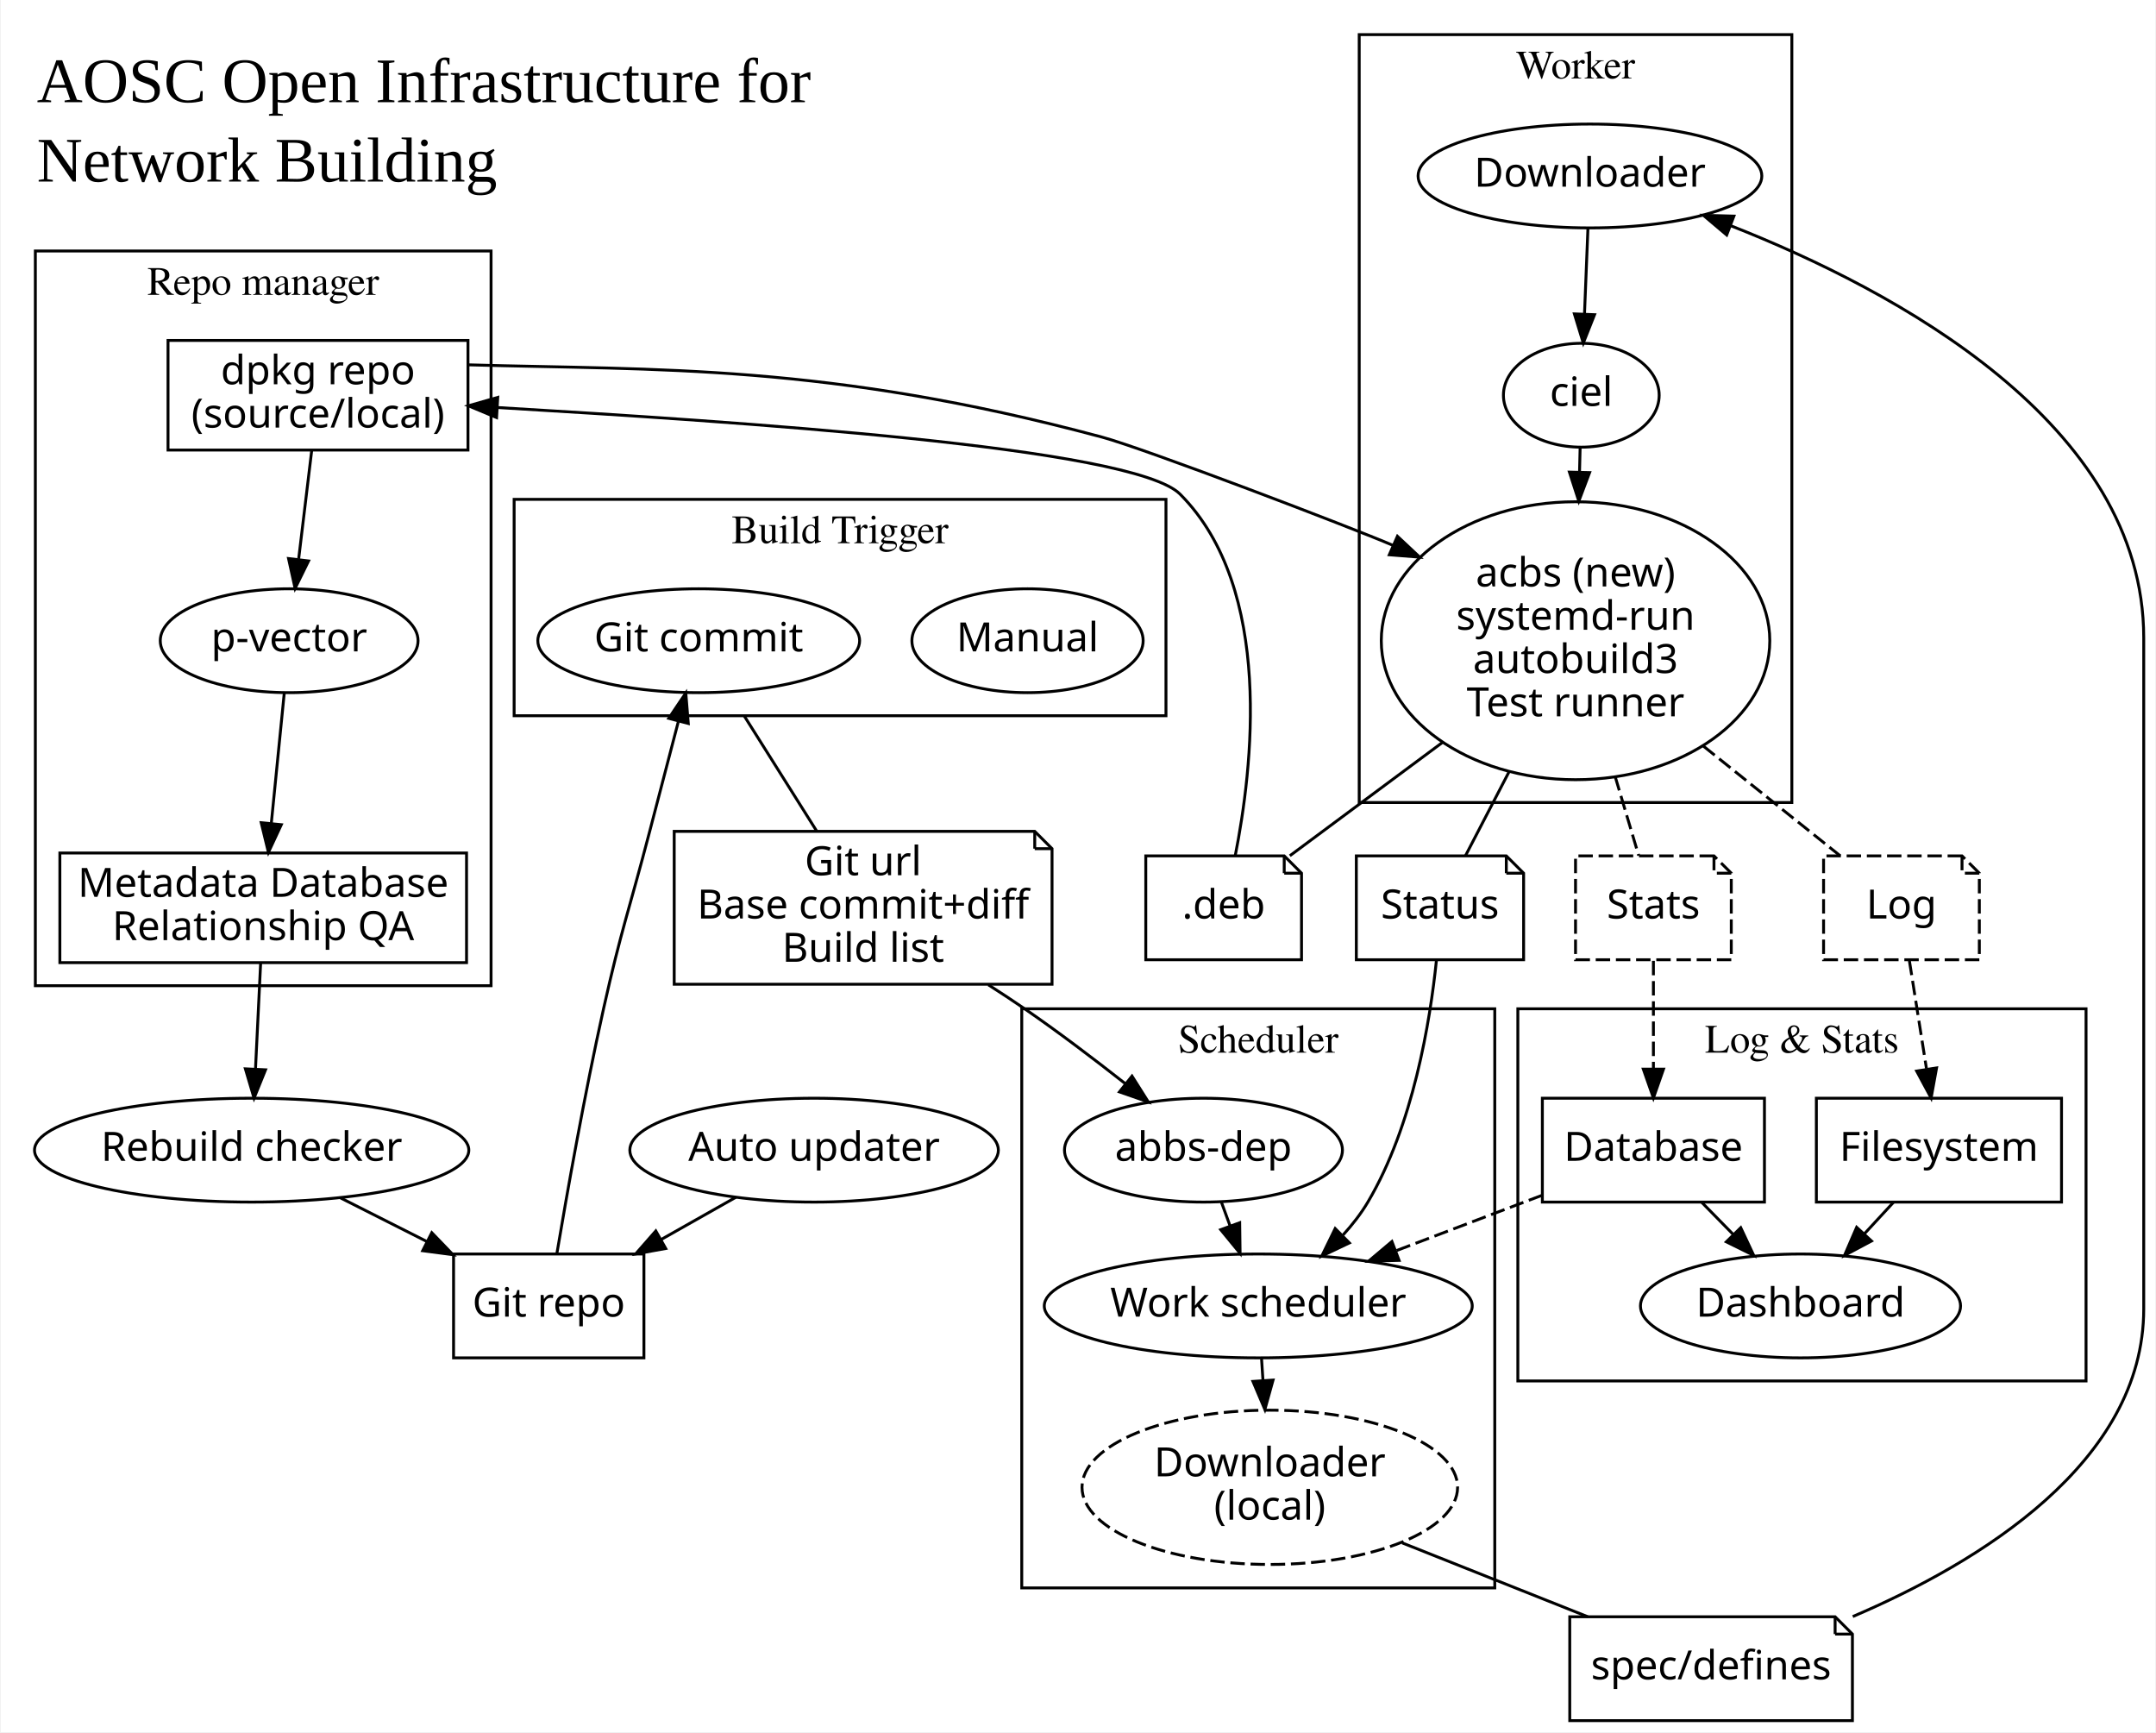
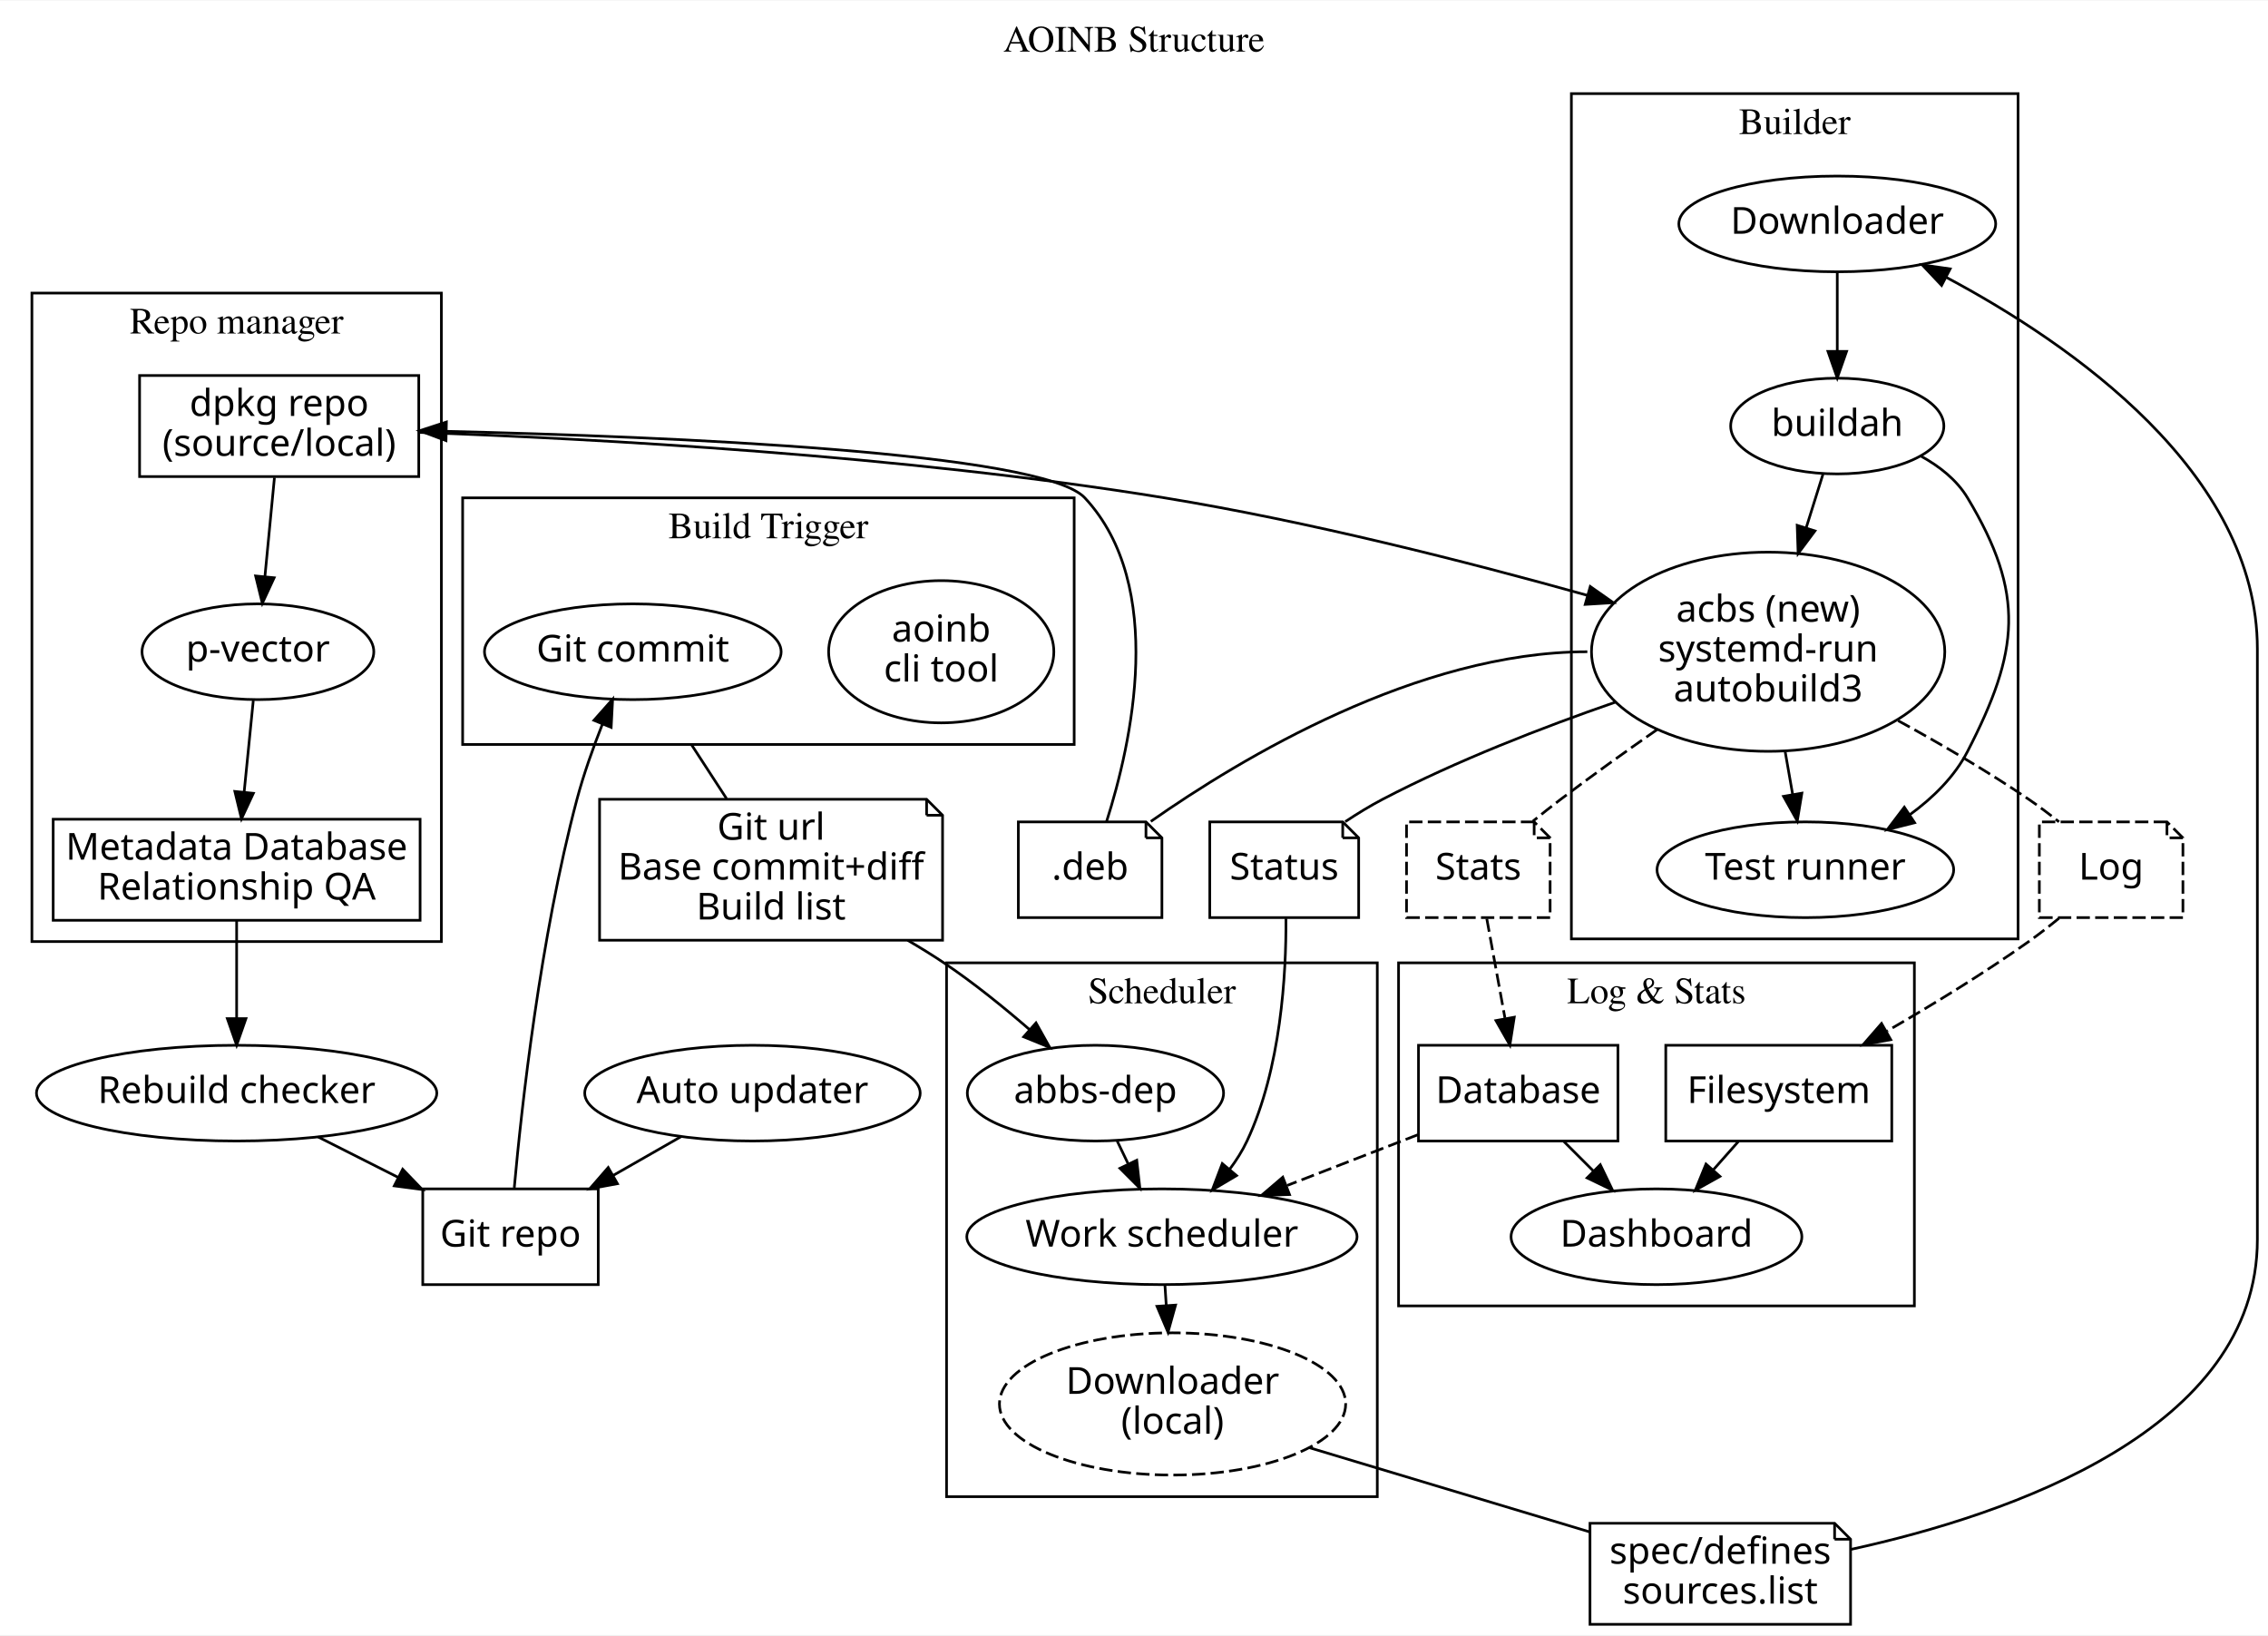
- <svg xmlns="http://www.w3.org/2000/svg" width="747pt" height="600pt" viewBox="0.00 0.00 747.00 600.41" version="1.1" id="svg413">
-   <defs id="defs417" />
-   <g id="graph0" class="graph" transform="scale(1 1) rotate(0) translate(4 596.41)">
-     <polygon fill="white" stroke="transparent" points="-4,4 -4,-596.41 743,-596.41 743,4 -4,4" id="polygon4" />
+ <svg xmlns="http://www.w3.org/2000/svg" width="853pt" height="615pt" viewBox="0.00 0.00 853.00 614.59">
+   <g id="graph0" class="graph" transform="scale(1 1) rotate(0) translate(4 610.59)">
+     <polygon fill="white" stroke="transparent" points="-4,4 -4,-610.59 849,-610.59 849,4 -4,4" />
+     <text text-anchor="middle" x="422.5" y="-591.39" font-family="Times,serif" font-size="14.00">AOINB Structure</text>
    <g id="clust1" class="cluster">
-       <polygon fill="none" stroke="black" points="174,-348.32 174,-423.32 400,-423.32 400,-348.32 174,-348.32" id="polygon8" />
-       <text text-anchor="middle" x="287" y="-408.12" font-family="Times,serif" font-size="14.00" id="text10">Build Trigger</text>
+       <polygon fill="none" stroke="black" points="170,-330.85 170,-423.59 400,-423.59 400,-330.85 170,-330.85" />
+       <text text-anchor="middle" x="285" y="-408.39" font-family="Times,serif" font-size="14.00">Build Trigger</text>
    </g>
    <g id="clust2" class="cluster">
-       <polygon fill="none" stroke="black" points="350,-46 350,-246.74 514,-246.74 514,-46 350,-46" id="polygon15" />
-       <text text-anchor="middle" x="432" y="-231.54" font-family="Times,serif" font-size="14.00" id="text17">Scheduler</text>
+       <polygon fill="none" stroke="black" points="352,-48 352,-248.74 514,-248.74 514,-48 352,-48" />
+       <text text-anchor="middle" x="433" y="-233.54" font-family="Times,serif" font-size="14.00">Scheduler</text>
    </g>
    <g id="clust3" class="cluster">
-       <polygon fill="none" stroke="black" points="467,-318.24 467,-584.41 617,-584.41 617,-318.24 467,-318.24" id="polygon22" />
-       <text text-anchor="middle" x="542" y="-569.21" font-family="Times,serif" font-size="14.00" id="text24">Worker</text>
+       <polygon fill="none" stroke="black" points="587,-257.74 587,-575.59 755,-575.59 755,-257.74 587,-257.74" />
+       <text text-anchor="middle" x="671" y="-560.39" font-family="Times,serif" font-size="14.00">Builder</text>
    </g>
    <g id="clust4" class="cluster">
-       <polygon fill="none" stroke="black" points="522,-117.74 522,-246.74 719,-246.74 719,-117.74 522,-117.74" id="polygon29" />
-       <text text-anchor="middle" x="620.5" y="-231.54" font-family="Times,serif" font-size="14.00" id="text31">Log &amp; Stats</text>
+       <polygon fill="none" stroke="black" points="522,-119.74 522,-248.74 716,-248.74 716,-119.74 522,-119.74" />
+       <text text-anchor="middle" x="619" y="-233.54" font-family="Times,serif" font-size="14.00">Log &amp; Stats</text>
    </g>
    <g id="clust5" class="cluster">
-       <polygon fill="none" stroke="black" points="8,-254.74 8,-509.41 166,-509.41 166,-254.74 8,-254.74" id="polygon36" />
-       <text text-anchor="middle" x="87" y="-494.21" font-family="Times,serif" font-size="14.00" id="text38">Repo manager</text>
+       <polygon fill="none" stroke="black" points="8,-256.74 8,-500.59 162,-500.59 162,-256.74 8,-256.74" />
+       <text text-anchor="middle" x="85" y="-485.39" font-family="Times,serif" font-size="14.00">Repo manager</text>
    </g>
    <g id="node1" class="node">
-       <ellipse fill="none" stroke="black" cx="83" cy="-197.74" rx="75.29" ry="18" id="ellipse43" />
-       <text text-anchor="middle" x="83" y="-194.04" font-family="sans" font-size="14.00" id="text45">Rebuild checker</text>
+       <ellipse fill="none" stroke="black" cx="85" cy="-199.74" rx="75.29" ry="18" />
+       <text text-anchor="middle" x="85" y="-196.04" font-family="sans" font-size="14.00">Rebuild checker</text>
    </g>
    <g id="node3" class="node">
-       <polygon fill="none" stroke="black" points="219,-161.74 153,-161.74 153,-125.74 219,-125.74 219,-161.74" id="polygon50" />
-       <text text-anchor="middle" x="186" y="-140.04" font-family="sans" font-size="14.00" id="text52">Git repo</text>
+       <polygon fill="none" stroke="black" points="221,-163.74 155,-163.74 155,-127.74 221,-127.74 221,-163.74" />
+       <text text-anchor="middle" x="188" y="-142.04" font-family="sans" font-size="14.00">Git repo</text>
+     </g>
+     <g id="edge27" class="edge">
+       <path fill="none" stroke="black" d="M115.62,-183.28C125.07,-178.51 135.64,-173.17 145.72,-168.08" />
+       <polygon fill="black" stroke="black" points="147.45,-171.13 154.8,-163.5 144.29,-164.88 147.45,-171.13" />
+     </g>
+     <g id="node2" class="node">
+       <ellipse fill="none" stroke="black" cx="279" cy="-199.74" rx="63.09" ry="18" />
+       <text text-anchor="middle" x="279" y="-196.04" font-family="sans" font-size="14.00">Auto updater</text>
+     </g>
+     <g id="edge28" class="edge">
+       <path fill="none" stroke="black" d="M252.19,-183.42C244.17,-178.84 235.22,-173.72 226.61,-168.8" />
+       <polygon fill="black" stroke="black" points="228.22,-165.69 217.8,-163.77 224.75,-171.77 228.22,-165.69" />
+     </g>
+     <g id="node11" class="node">
+       <ellipse fill="none" stroke="black" cx="234" cy="-365.72" rx="55.79" ry="18" />
+       <text text-anchor="middle" x="234" y="-362.02" font-family="sans" font-size="14.00">Git commit</text>
+     </g>
+     <g id="edge1" class="edge">
+       <path fill="none" stroke="black" d="M189.42,-164.18C192.15,-194.35 199.13,-258.07 213,-310.24 215.5,-319.63 219.07,-329.64 222.56,-338.47" />
+       <polygon fill="black" stroke="black" points="219.38,-339.93 226.41,-347.86 225.86,-337.28 219.38,-339.93" />
+     </g>
+     <g id="node4" class="node">
+       <polygon fill="none" stroke="black" points="344.5,-310.24 221.5,-310.24 221.5,-257.24 350.5,-257.24 350.5,-304.24 344.5,-310.24" />
+       <polyline fill="none" stroke="black" points="344.5,-310.24 344.5,-304.24 " />
+       <polyline fill="none" stroke="black" points="350.5,-304.24 344.5,-304.24 " />
+       <text text-anchor="middle" x="286" y="-295.04" font-family="sans" font-size="14.00">Git url</text>
+       <text text-anchor="middle" x="286" y="-280.04" font-family="sans" font-size="14.00">Base commit+diff</text>
+       <text text-anchor="middle" x="286" y="-265.04" font-family="sans" font-size="14.00">Build list</text>
+     </g>
+     <g id="node12" class="node">
+       <ellipse fill="none" stroke="black" cx="408" cy="-199.74" rx="48.19" ry="18" />
+       <text text-anchor="middle" x="408" y="-196.04" font-family="sans" font-size="14.00">abbs-dep</text>
+     </g>
+     <g id="edge5" class="edge">
+       <path fill="none" stroke="black" d="M337.36,-257.23C342.05,-254.5 346.66,-251.65 351,-248.74 362.08,-241.31 373.48,-232.07 383.15,-223.7" />
+       <polygon fill="black" stroke="black" points="385.64,-226.16 390.82,-216.92 381.01,-220.92 385.64,-226.16" />
+     </g>
+     <g id="node5" class="node">
+       <polygon fill="none" stroke="black" points="686,-38 594,-38 594,0 692,0 692,-32 686,-38" />
+       <polyline fill="none" stroke="black" points="686,-38 686,-32 " />
+       <polyline fill="none" stroke="black" points="692,-32 686,-32 " />
+       <text text-anchor="middle" x="643" y="-22.8" font-family="sans" font-size="14.00">spec/defines</text>
+       <text text-anchor="middle" x="643" y="-7.8" font-family="sans" font-size="14.00">sources.list</text>
+     </g>
+     <g id="node15" class="node">
+       <ellipse fill="none" stroke="black" cx="687" cy="-526.59" rx="59.59" ry="18" />
+       <text text-anchor="middle" x="687" y="-522.89" font-family="sans" font-size="14.00">Downloader</text>
+     </g>
+     <g id="edge11" class="edge">
+       <path fill="none" stroke="black" d="M692.16,-28.18C751.95,-41.26 845,-73.13 845,-144.74 845,-366.72 845,-366.72 845,-366.72 845,-433.09 774.81,-481.56 728,-506.51" />
+       <polygon fill="black" stroke="black" points="726.24,-503.48 718.97,-511.18 729.46,-509.69 726.24,-503.48" />
+     </g>
+     <g id="node6" class="node">
+       <polygon fill="none" stroke="black" stroke-dasharray="5,2" points="811,-301.74 763,-301.74 763,-265.74 817,-265.74 817,-295.74 811,-301.74" />
+       <polyline fill="none" stroke="black" stroke-dasharray="5,2" points="811,-301.74 811,-295.74 " />
+       <polyline fill="none" stroke="black" stroke-dasharray="5,2" points="817,-295.74 811,-295.74 " />
+       <text text-anchor="middle" x="790" y="-280.04" font-family="sans" font-size="14.00">Log</text>
+     </g>
+     <g id="node19" class="node">
+       <polygon fill="none" stroke="black" points="707.5,-217.74 622.5,-217.74 622.5,-181.74 707.5,-181.74 707.5,-217.74" />
+       <text text-anchor="middle" x="665" y="-196.04" font-family="sans" font-size="14.00">Filesystem</text>
+     </g>
+     <g id="edge18" class="edge">
+       <path fill="none" stroke="black" stroke-dasharray="5,2" d="M770.36,-265.47C766.67,-262.45 762.78,-259.42 759,-256.74 742.14,-244.77 722.63,-232.85 705.76,-223.11" />
+       <polygon fill="black" stroke="black" points="707.12,-219.85 696.7,-217.94 703.65,-225.93 707.12,-219.85" />
+     </g>
+     <g id="node7" class="node">
+       <polygon fill="none" stroke="black" stroke-dasharray="5,2" points="573,-301.74 525,-301.74 525,-265.74 579,-265.74 579,-295.74 573,-301.74" />
+       <polyline fill="none" stroke="black" stroke-dasharray="5,2" points="573,-301.74 573,-295.74 " />
+       <polyline fill="none" stroke="black" stroke-dasharray="5,2" points="579,-295.74 573,-295.74 " />
+       <text text-anchor="middle" x="552" y="-280.04" font-family="sans" font-size="14.00">Stats</text>
+     </g>
+     <g id="node20" class="node">
+       <polygon fill="none" stroke="black" points="604.5,-217.74 529.5,-217.74 529.5,-181.74 604.5,-181.74 604.5,-217.74" />
+       <text text-anchor="middle" x="567" y="-196.04" font-family="sans" font-size="14.00">Database</text>
+     </g>
+     <g id="edge19" class="edge">
+       <path fill="none" stroke="black" stroke-dasharray="5,2" d="M555.18,-265.35C557.16,-254.51 559.76,-240.34 562.01,-228.03" />
+       <polygon fill="black" stroke="black" points="565.52,-228.29 563.87,-217.82 558.63,-227.03 565.52,-228.29" />
+     </g>
+     <g id="node8" class="node">
+       <polygon fill="none" stroke="black" points="501,-301.74 451,-301.74 451,-265.74 507,-265.74 507,-295.74 501,-301.74" />
+       <polyline fill="none" stroke="black" points="501,-301.74 501,-295.74 " />
+       <polyline fill="none" stroke="black" points="507,-295.74 501,-295.74 " />
+       <text text-anchor="middle" x="479" y="-280.04" font-family="sans" font-size="14.00">Status</text>
+     </g>
+     <g id="node13" class="node">
+       <ellipse fill="none" stroke="black" cx="433" cy="-145.74" rx="73.39" ry="18" />
+       <text text-anchor="middle" x="433" y="-142.04" font-family="sans" font-size="14.00">Work scheduler</text>
+     </g>
+     <g id="edge15" class="edge">
+       <path fill="none" stroke="black" d="M479.65,-265.43C479.77,-244.58 477.8,-208.98 465,-181.74 463.28,-178.07 461.03,-174.52 458.53,-171.18" />
+       <polygon fill="black" stroke="black" points="461.06,-168.74 451.94,-163.34 455.7,-173.25 461.06,-168.74" />
+     </g>
+     <g id="node9" class="node">
+       <polygon fill="none" stroke="black" points="427,-301.74 379,-301.74 379,-265.74 433,-265.74 433,-295.74 427,-301.74" />
+       <polyline fill="none" stroke="black" points="427,-301.74 427,-295.74 " />
+       <polyline fill="none" stroke="black" points="433,-295.74 427,-295.74 " />
+       <text text-anchor="middle" x="406" y="-280.04" font-family="sans" font-size="14.00">.deb</text>
+     </g>
+     <g id="node24" class="node">
+       <polygon fill="none" stroke="black" points="153.5,-469.59 48.5,-469.59 48.5,-431.59 153.5,-431.59 153.5,-469.59" />
+       <text text-anchor="middle" x="101" y="-454.39" font-family="sans" font-size="14.00">dpkg repo</text>
+       <text text-anchor="middle" x="101" y="-439.39" font-family="sans" font-size="14.00">(source/local)</text>
+     </g>
+     <g id="edge24" class="edge">
+       <path fill="none" stroke="black" d="M412.19,-301.9C421.49,-331.09 434.89,-390.42 404,-423.59 388,-440.76 248.02,-446.62 164.02,-448.6" />
+       <polygon fill="black" stroke="black" points="163.74,-445.11 153.82,-448.83 163.89,-452.1 163.74,-445.11" />
+     </g>
+     <g id="node10" class="node">
+       <ellipse fill="none" stroke="black" cx="350" cy="-365.72" rx="42.35" ry="26.74" />
+       <text text-anchor="middle" x="350" y="-369.52" font-family="sans" font-size="14.00">aoinb</text>
+       <text text-anchor="middle" x="350" y="-354.52" font-family="sans" font-size="14.00">cli tool</text>
+     </g>
+     <g id="edge4" class="edge">
+       <path fill="none" stroke="black" d="M256.02,-330.85C260.45,-324.04 265.04,-316.98 269.25,-310.5" />
+     </g>
+     <g id="edge2" class="edge">
+       <path fill="none" stroke="black" d="M416.19,-181.71C417.51,-178.96 418.91,-176.05 420.31,-173.14" />
+       <polygon fill="black" stroke="black" points="423.53,-174.51 424.71,-163.98 417.22,-171.48 423.53,-174.51" />
+     </g>
+     <g id="node14" class="node">
+       <ellipse fill="none" stroke="black" stroke-dasharray="5,2" cx="437" cy="-82.87" rx="65.11" ry="26.74" />
+       <text text-anchor="middle" x="437" y="-86.67" font-family="sans" font-size="14.00">Downloader</text>
+       <text text-anchor="middle" x="437" y="-71.67" font-family="sans" font-size="14.00">(local)</text>
+     </g>
+     <g id="edge3" class="edge">
+       <path fill="none" stroke="black" d="M434.14,-127.46C434.29,-125.06 434.46,-122.53 434.63,-119.94" />
+       <polygon fill="black" stroke="black" points="438.13,-120.04 435.29,-109.83 431.15,-119.58 438.13,-120.04" />
+     </g>
+     <g id="edge10" class="edge">
+       <path fill="none" stroke="black" d="M488.45,-66.42C520.75,-56.72 562.15,-44.28 593.98,-34.72" />
+     </g>
+     <g id="node16" class="node">
+       <ellipse fill="none" stroke="black" cx="687" cy="-450.59" rx="40.09" ry="18" />
+       <text text-anchor="middle" x="687" y="-446.89" font-family="sans" font-size="14.00">buildah</text>
+     </g>
+     <g id="edge6" class="edge">
+       <path fill="none" stroke="black" d="M687,-508.42C687,-499.64 687,-488.75 687,-478.85" />
+       <polygon fill="black" stroke="black" points="690.5,-478.66 687,-468.66 683.5,-478.66 690.5,-478.66" />
+     </g>
+     <g id="node17" class="node">
+       <ellipse fill="none" stroke="black" cx="661" cy="-365.72" rx="66.44" ry="37.45" />
+       <text text-anchor="middle" x="661" y="-377.02" font-family="sans" font-size="14.00">acbs (new)</text>
+       <text text-anchor="middle" x="661" y="-362.02" font-family="sans" font-size="14.00">systemd-run</text>
+       <text text-anchor="middle" x="661" y="-347.02" font-family="sans" font-size="14.00">autobuild3</text>
+     </g>
+     <g id="edge7" class="edge">
+       <path fill="none" stroke="black" d="M681.61,-432.42C679.75,-426.48 677.57,-419.53 675.33,-412.4" />
+       <polygon fill="black" stroke="black" points="678.61,-411.15 672.28,-402.66 671.93,-413.25 678.61,-411.15" />
+     </g>
+     <g id="node18" class="node">
+       <ellipse fill="none" stroke="black" cx="675" cy="-283.74" rx="55.79" ry="18" />
+       <text text-anchor="middle" x="675" y="-280.04" font-family="sans" font-size="14.00">Test runner</text>
+     </g>
+     <g id="edge8" class="edge">
+       <path fill="none" stroke="black" d="M718.5,-439.26C725.44,-435.45 731.93,-430.35 736,-423.59 757.84,-387.27 755.41,-365.91 736,-328.24 731.08,-318.69 722.98,-310.77 714.27,-304.43" />
+       <polygon fill="black" stroke="black" points="716.09,-301.43 705.82,-298.83 712.22,-307.27 716.09,-301.43" />
+     </g>
+     <g id="edge13" class="edge">
+       <path fill="none" stroke="black" stroke-dasharray="5,2" d="M709.89,-339.8C725.91,-331.05 743.55,-320.76 759,-310.24 762.8,-307.65 766.7,-304.7 770.4,-301.75" />
+     </g>
+     <g id="edge14" class="edge">
+       <path fill="none" stroke="black" stroke-dasharray="5,2" d="M619.28,-336.48C607.42,-328.21 594.58,-319.03 583,-310.24 579.56,-307.63 575.96,-304.79 572.5,-301.98" />
+     </g>
+     <g id="edge12" class="edge">
+       <path fill="none" stroke="black" d="M603.49,-346.74C576.29,-337.33 543.77,-324.75 516,-310.24 511.3,-307.78 506.48,-304.83 501.95,-301.82" />
+     </g>
+     <g id="edge23" class="edge">
+       <path fill="none" stroke="black" d="M593,-365.72C529.32,-365.72 462.74,-325.68 428.82,-301.91" />
+     </g>
+     <g id="edge9" class="edge">
+       <path fill="none" stroke="black" d="M667.43,-328.01C668.37,-322.64 669.32,-317.2 670.22,-312.07" />
+       <polygon fill="black" stroke="black" points="673.69,-312.54 671.96,-302.09 666.79,-311.34 673.69,-312.54" />
+     </g>
+     <g id="node21" class="node">
+       <ellipse fill="none" stroke="black" cx="619" cy="-145.74" rx="54.69" ry="18" />
+       <text text-anchor="middle" x="619" y="-142.04" font-family="sans" font-size="14.00">Dashboard</text>
+     </g>
+     <g id="edge16" class="edge">
+       <path fill="none" stroke="black" d="M649.94,-181.71C646.91,-178.29 643.67,-174.63 640.47,-171.01" />
+       <polygon fill="black" stroke="black" points="642.87,-168.44 633.63,-163.27 637.63,-173.08 642.87,-168.44" />
+     </g>
+     <g id="edge20" class="edge">
+       <path fill="none" stroke="black" stroke-dasharray="5,2" d="M529.32,-184.12C514.06,-178.2 496.28,-171.3 480.17,-165.05" />
+       <polygon fill="black" stroke="black" points="480.99,-161.61 470.4,-161.25 478.46,-168.13 480.99,-161.61" />
+     </g>
+     <g id="edge17" class="edge">
+       <path fill="none" stroke="black" d="M584.03,-181.71C587.64,-178.1 591.51,-174.23 595.32,-170.42" />
+       <polygon fill="black" stroke="black" points="597.87,-172.82 602.47,-163.27 592.92,-167.87 597.87,-172.82" />
+     </g>
+     <g id="node22" class="node">
+       <ellipse fill="none" stroke="black" cx="93" cy="-365.72" rx="43.59" ry="18" />
+       <text text-anchor="middle" x="93" y="-362.02" font-family="sans" font-size="14.00">p-vector</text>
+     </g>
+     <g id="node23" class="node">
+       <polygon fill="none" stroke="black" points="154,-302.74 16,-302.74 16,-264.74 154,-264.74 154,-302.74" />
+       <text text-anchor="middle" x="85" y="-287.54" font-family="sans" font-size="14.00">Metadata Database</text>
+       <text text-anchor="middle" x="85" y="-272.54" font-family="sans" font-size="14.00">Relationship QA</text>
+     </g>
+     <g id="edge22" class="edge">
+       <path fill="none" stroke="black" d="M91.26,-347.36C90.26,-337.3 88.97,-324.39 87.82,-312.91" />
+       <polygon fill="black" stroke="black" points="91.29,-312.49 86.82,-302.89 84.33,-313.19 91.29,-312.49" />
+     </g>
+     <g id="edge26" class="edge">
+       <path fill="none" stroke="black" d="M85,-264.54C85,-253.74 85,-239.84 85,-227.78" />
+       <polygon fill="black" stroke="black" points="88.5,-227.77 85,-217.77 81.5,-227.77 88.5,-227.77" />
    </g>
    <g id="edge25" class="edge">
-       <path fill="none" stroke="black" d="M113.62,-181.28C123.07,-176.51 133.64,-171.17 143.72,-166.08" id="path57" />
-       <polygon fill="black" stroke="black" points="145.45,-169.13 152.8,-161.5 142.29,-162.88 145.45,-169.13" id="polygon59" />
-     </g>
-     <g id="node2" class="node">
-       <ellipse fill="none" stroke="black" cx="278" cy="-197.74" rx="63.89" ry="18" id="ellipse64" />
-       <text text-anchor="middle" x="278" y="-194.04" font-family="sans" font-size="14.00" id="text66">Auto updater</text>
-     </g>
-     <g id="edge26" class="edge">
-       <path fill="none" stroke="black" d="M250.89,-181.42C242.79,-176.84 233.74,-171.72 225.03,-166.8" id="path71" />
-       <polygon fill="black" stroke="black" points="226.56,-163.65 216.13,-161.77 223.12,-169.74 226.56,-163.65" id="polygon73" />
-     </g>
-     <g id="node11" class="node">
-       <ellipse fill="none" stroke="black" cx="238" cy="-374.32" rx="55.79" ry="18" id="ellipse78" />
-       <text text-anchor="middle" x="238" y="-370.62" font-family="sans" font-size="14.00" id="text80">Git commit</text>
-     </g>
-     <g id="edge1" class="edge">
-       <path fill="none" stroke="black" d="M188.8,-161.78C192.22,-182.09 198.38,-217.03 205,-246.74 211.15,-274.31 213.88,-280.91 221,-308.24 224.25,-320.7 227.85,-334.5 230.9,-346.17" id="path85" />
-       <polygon fill="black" stroke="black" points="227.61,-347.41 233.52,-356.2 234.38,-345.64 227.61,-347.41" id="polygon87" />
-     </g>
-     <g id="node4" class="node">
-       <polygon fill="none" stroke="black" points="354.5,-308.24 229.5,-308.24 229.5,-255.24 360.5,-255.24 360.5,-302.24 354.5,-308.24" id="polygon92" />
-       <polyline fill="none" stroke="black" points="354.5,-308.24 354.5,-302.24 " id="polyline94" />
-       <polyline fill="none" stroke="black" points="360.5,-302.24 354.5,-302.24 " id="polyline96" />
-       <text text-anchor="middle" x="295" y="-293.04" font-family="sans" font-size="14.00" id="text98">Git url</text>
-       <text text-anchor="middle" x="295" y="-278.04" font-family="sans" font-size="14.00" id="text100">Base commit+diff</text>
-       <text text-anchor="middle" x="295" y="-263.04" font-family="sans" font-size="14.00" id="text102">Build list</text>
-     </g>
-     <g id="node12" class="node">
-       <ellipse fill="none" stroke="black" cx="413" cy="-197.74" rx="48.19" ry="18" id="ellipse107" />
-       <text text-anchor="middle" x="413" y="-194.04" font-family="sans" font-size="14.00" id="text109">abbs-dep</text>
-     </g>
-     <g id="edge5" class="edge">
-       <path fill="none" stroke="black" d="M338.42,-255.05C342.71,-252.31 346.97,-249.51 351,-246.74 362.68,-238.71 375.12,-229.27 385.77,-220.89" id="path114" />
-       <polygon fill="black" stroke="black" points="388.22,-223.41 393.88,-214.45 383.87,-217.93 388.22,-223.41" id="polygon116" />
-     </g>
-     <g id="node5" class="node">
-       <polygon fill="none" stroke="black" points="632,-36 540,-36 540,0 638,0 638,-30 632,-36" id="polygon121" />
-       <polyline fill="none" stroke="black" points="632,-36 632,-30 " id="polyline123" />
-       <polyline fill="none" stroke="black" points="638,-30 632,-30 " id="polyline125" />
-       <text text-anchor="middle" x="589" y="-14.3" font-family="sans" font-size="14.00" id="text127">spec/defines</text>
-     </g>
-     <g id="node15" class="node">
-       <ellipse fill="none" stroke="black" cx="547" cy="-535.41" rx="59.59" ry="18" id="ellipse132" />
-       <text text-anchor="middle" x="547" y="-531.71" font-family="sans" font-size="14.00" id="text134">Downloader</text>
-     </g>
-     <g id="edge9" class="edge">
-       <path fill="none" stroke="black" d="M638.12,-36.07C681.86,-54.77 739,-89.4 739,-142.74 739,-375.32 739,-375.32 739,-375.32 739,-449.6 652.76,-495.77 595.87,-518.15" id="path139" />
-       <polygon fill="black" stroke="black" points="594.41,-514.96 586.32,-521.79 596.91,-521.5 594.41,-514.96" id="polygon141" />
-     </g>
-     <g id="node6" class="node">
-       <polygon fill="none" stroke="black" stroke-dasharray="5,2" points="676,-299.74 628,-299.74 628,-263.74 682,-263.74 682,-293.74 676,-299.74" id="polygon146" />
-       <polyline fill="none" stroke="black" stroke-dasharray="5,2" points="676,-299.74 676,-293.74 " id="polyline148" />
-       <polyline fill="none" stroke="black" stroke-dasharray="5,2" points="682,-293.74 676,-293.74 " id="polyline150" />
-       <text text-anchor="middle" x="655" y="-278.04" font-family="sans" font-size="14.00" id="text152">Log</text>
-     </g>
-     <g id="node18" class="node">
-       <polygon fill="none" stroke="black" points="710.5,-215.74 625.5,-215.74 625.5,-179.74 710.5,-179.74 710.5,-215.74" id="polygon157" />
-       <text text-anchor="middle" x="668" y="-194.04" font-family="sans" font-size="14.00" id="text159">Filesystem</text>
-     </g>
-     <g id="edge16" class="edge">
-       <path fill="none" stroke="black" stroke-dasharray="5,2" d="M657.76,-263.35C659.47,-252.51 661.72,-238.34 663.67,-226.03" id="path164" />
-       <polygon fill="black" stroke="black" points="667.18,-226.25 665.29,-215.82 660.27,-225.15 667.18,-226.25" id="polygon166" />
-     </g>
-     <g id="node7" class="node">
-       <polygon fill="none" stroke="black" stroke-dasharray="5,2" points="590,-299.74 542,-299.74 542,-263.74 596,-263.74 596,-293.74 590,-299.74" id="polygon171" />
-       <polyline fill="none" stroke="black" stroke-dasharray="5,2" points="590,-299.74 590,-293.74 " id="polyline173" />
-       <polyline fill="none" stroke="black" stroke-dasharray="5,2" points="596,-293.74 590,-293.74 " id="polyline175" />
-       <text text-anchor="middle" x="569" y="-278.04" font-family="sans" font-size="14.00" id="text177">Stats</text>
-     </g>
-     <g id="node19" class="node">
-       <polygon fill="none" stroke="black" points="607.5,-215.74 530.5,-215.74 530.5,-179.74 607.5,-179.74 607.5,-215.74" id="polygon182" />
-       <text text-anchor="middle" x="569" y="-194.04" font-family="sans" font-size="14.00" id="text184">Database</text>
-     </g>
-     <g id="edge17" class="edge">
-       <path fill="none" stroke="black" stroke-dasharray="5,2" d="M569,-263.35C569,-252.51 569,-238.34 569,-226.03" id="path189" />
-       <polygon fill="black" stroke="black" points="572.5,-225.82 569,-215.82 565.5,-225.82 572.5,-225.82" id="polygon191" />
-     </g>
-     <g id="node8" class="node">
-       <polygon fill="none" stroke="black" points="518,-299.74 466,-299.74 466,-263.74 524,-263.74 524,-293.74 518,-299.74" id="polygon196" />
-       <polyline fill="none" stroke="black" points="518,-299.74 518,-293.74 " id="polyline198" />
-       <polyline fill="none" stroke="black" points="524,-293.74 518,-293.74 " id="polyline200" />
-       <text text-anchor="middle" x="495" y="-278.04" font-family="sans" font-size="14.00" id="text202">Status</text>
-     </g>
-     <g id="node13" class="node">
-       <ellipse fill="none" stroke="black" cx="432" cy="-143.74" rx="74.19" ry="18" id="ellipse207" />
-       <text text-anchor="middle" x="432" y="-140.04" font-family="sans" font-size="14.00" id="text209">Work scheduler</text>
-     </g>
-     <g id="edge13" class="edge">
-       <path fill="none" stroke="black" d="M493.77,-263.52C491.6,-242.46 485.74,-206.32 470,-179.74 467.62,-175.72 464.64,-171.9 461.4,-168.34" id="path214" />
-       <polygon fill="black" stroke="black" points="463.59,-165.59 454.02,-161.04 458.67,-170.56 463.59,-165.59" id="polygon216" />
-     </g>
-     <g id="node9" class="node">
-       <polygon fill="none" stroke="black" points="441,-299.74 393,-299.74 393,-263.74 447,-263.74 447,-293.74 441,-299.74" id="polygon221" />
-       <polyline fill="none" stroke="black" points="441,-299.74 441,-293.74 " id="polyline223" />
-       <polyline fill="none" stroke="black" points="447,-293.74 441,-293.74 " id="polyline225" />
-       <text text-anchor="middle" x="420" y="-278.04" font-family="sans" font-size="14.00" id="text227">.deb</text>
-     </g>
-     <g id="node23" class="node">
-       <polygon fill="none" stroke="black" points="158,-478.41 54,-478.41 54,-440.41 158,-440.41 158,-478.41" id="polygon232" />
-       <text text-anchor="middle" x="106" y="-463.21" font-family="sans" font-size="14.00" id="text234">dpkg repo</text>
-       <text text-anchor="middle" x="106" y="-448.21" font-family="sans" font-size="14.00" id="text236">(source/local)</text>
-     </g>
-     <g id="edge22" class="edge">
-       <path d="m 424.02,-299.83 c 5.85,-29.65 13.649,-92.399 -19.121,-125.289 C 388.579,-441.509 250.59,-450.24 168.15,-455.16" id="path241" style="fill:none;stroke:#000000" />
-       <polygon fill="black" stroke="black" points="167.91,-451.67 158.13,-455.75 168.32,-458.66 167.91,-451.67" id="polygon243" />
-     </g>
-     <g id="node10" class="node">
-       <ellipse fill="none" stroke="black" cx="352" cy="-374.32" rx="40.09" ry="18" id="ellipse248" />
-       <text text-anchor="middle" x="352" y="-370.62" font-family="sans" font-size="14.00" id="text250">Manual</text>
-     </g>
-     <g id="edge4" class="edge">
-       <path fill="none" stroke="black" d="M253.73,-348.33C261.58,-335.86 271.05,-320.81 278.94,-308.27" id="path255" />
-     </g>
-     <g id="edge2" class="edge">
-       <path fill="none" stroke="black" d="M419.22,-179.71C420.2,-177.05 421.22,-174.24 422.25,-171.42" id="path260" />
-       <polygon fill="black" stroke="black" points="425.56,-172.58 425.7,-161.98 418.98,-170.17 425.56,-172.58" id="polygon262" />
-     </g>
-     <g id="node14" class="node">
-       <ellipse fill="none" stroke="black" stroke-dasharray="5,2" cx="436" cy="-80.87" rx="65.11" ry="26.74" id="ellipse267" />
-       <text text-anchor="middle" x="436" y="-84.67" font-family="sans" font-size="14.00" id="text269">Downloader</text>
-       <text text-anchor="middle" x="436" y="-69.67" font-family="sans" font-size="14.00" id="text271">(local)</text>
-     </g>
-     <g id="edge3" class="edge">
-       <path fill="none" stroke="black" d="M433.14,-125.46C433.29,-123.06 433.46,-120.53 433.63,-117.94" id="path276" />
-       <polygon fill="black" stroke="black" points="437.13,-118.04 434.29,-107.83 430.15,-117.58 437.13,-118.04" id="polygon278" />
-     </g>
-     <g id="edge8" class="edge">
-       <path fill="none" stroke="black" d="M481.91,-61.61C502.33,-53.48 526.23,-43.97 546.27,-36" id="path283" />
-     </g>
-     <g id="node16" class="node">
-       <ellipse fill="none" stroke="black" cx="544" cy="-459.41" rx="27" ry="18" id="ellipse288" />
-       <text text-anchor="middle" x="544" y="-455.71" font-family="sans" font-size="14.00" id="text290">ciel</text>
-     </g>
-     <g id="edge6" class="edge">
-       <path fill="none" stroke="black" d="M546.3,-517.24C545.95,-508.46 545.51,-497.57 545.11,-487.67" id="path295" />
-       <polygon fill="black" stroke="black" points="548.59,-487.33 544.69,-477.48 541.6,-487.61 548.59,-487.33" id="polygon297" />
-     </g>
-     <g id="node17" class="node">
-       <ellipse fill="none" stroke="black" cx="542" cy="-374.32" rx="67.35" ry="48.17" id="ellipse302" />
-       <text text-anchor="middle" x="542" y="-393.12" font-family="sans" font-size="14.00" id="text304">acbs (new)</text>
-       <text text-anchor="middle" x="542" y="-378.12" font-family="sans" font-size="14.00" id="text306">systemd-run</text>
-       <text text-anchor="middle" x="542" y="-363.12" font-family="sans" font-size="14.00" id="text308">autobuild3</text>
-       <text text-anchor="middle" x="542" y="-348.12" font-family="sans" font-size="14.00" id="text310">Test runner</text>
-     </g>
-     <g id="edge7" class="edge">
-       <path fill="none" stroke="black" d="M543.59,-441.19C543.52,-438.61 543.46,-435.83 543.39,-432.93" id="path315" />
-       <polygon fill="black" stroke="black" points="546.88,-432.6 543.14,-422.69 539.88,-432.77 546.88,-432.6" id="polygon317" />
-     </g>
-     <g id="edge11" class="edge">
-       <path fill="none" stroke="black" stroke-dasharray="5,2" d="M586.34,-337.78C602.66,-324.7 620.41,-310.47 633.77,-299.76" id="path322" />
-     </g>
-     <g id="edge12" class="edge">
-       <path fill="none" stroke="black" stroke-dasharray="5,2" d="M555.74,-327.24C558.66,-317.45 561.56,-307.71 563.9,-299.84" id="path327" />
-     </g>
-     <g id="edge10" class="edge">
-       <path fill="none" stroke="black" d="M519.05,-329.09C513.64,-318.67 508.2,-308.18 503.86,-299.82" id="path332" />
+       <path fill="none" stroke="black" d="M153.52,-448.2C219.42,-445.84 335.7,-439.62 434,-423.59 488.05,-414.77 548.12,-399.47 592.89,-386.96" />
+       <polygon fill="black" stroke="black" points="594.1,-390.25 602.77,-384.17 592.2,-383.52 594.1,-390.25" />
    </g>
    <g id="edge21" class="edge">
-       <path fill="none" stroke="black" d="M495.88,-339.08C477.79,-325.65 457.85,-310.84 442.95,-299.78" id="path337" />
-     </g>
-     <g id="node20" class="node">
-       <ellipse fill="none" stroke="black" cx="620" cy="-143.74" rx="55.49" ry="18" id="ellipse342" />
-       <text text-anchor="middle" x="620" y="-140.04" font-family="sans" font-size="14.00" id="text344">Dashboard</text>
-     </g>
-     <g id="edge14" class="edge">
-       <path fill="none" stroke="black" d="M652.28,-179.71C649.04,-176.2 645.56,-172.43 642.13,-168.72" id="path349" />
-       <polygon fill="black" stroke="black" points="644.62,-166.25 635.26,-161.27 639.47,-171 644.62,-166.25" id="polygon351" />
-     </g>
-     <g id="edge18" class="edge">
-       <path fill="none" stroke="black" stroke-dasharray="5,2" d="M530.47,-182.12C514.73,-176.14 496.35,-169.16 479.76,-162.87" id="path356" />
-       <polygon fill="black" stroke="black" points="480.83,-159.53 470.24,-159.25 478.34,-166.07 480.83,-159.53" id="polygon358" />
-     </g>
-     <g id="edge15" class="edge">
-       <path fill="none" stroke="black" d="M585.7,-179.71C589.24,-176.1 593.04,-172.23 596.77,-168.42" id="path363" />
-       <polygon fill="black" stroke="black" points="599.28,-170.86 603.78,-161.27 594.28,-165.96 599.28,-170.86" id="polygon365" />
-     </g>
-     <g id="node21" class="node">
-       <ellipse fill="none" stroke="black" cx="96" cy="-374.32" rx="44.69" ry="18" id="ellipse370" />
-       <text text-anchor="middle" x="96" y="-370.62" font-family="sans" font-size="14.00" id="text372">p-vector</text>
-     </g>
-     <g id="node22" class="node">
-       <polygon fill="none" stroke="black" points="157.5,-300.74 16.5,-300.74 16.5,-262.74 157.5,-262.74 157.5,-300.74" id="polygon377" />
-       <text text-anchor="middle" x="87" y="-285.54" font-family="sans" font-size="14.00" id="text379">Metadata Database</text>
-       <text text-anchor="middle" x="87" y="-270.54" font-family="sans" font-size="14.00" id="text381">Relationship QA</text>
-     </g>
-     <g id="edge20" class="edge">
-       <path fill="none" stroke="black" d="M94.31,-356.29C93.05,-343.58 91.29,-325.95 89.82,-311.13" id="path386" />
-       <polygon fill="black" stroke="black" points="93.28,-310.55 88.81,-300.95 86.31,-311.24 93.28,-310.55" id="polygon388" />
-     </g>
-     <g id="edge24" class="edge">
-       <path fill="none" stroke="black" d="M86.11,-262.54C85.59,-251.74 84.91,-237.84 84.32,-225.78" id="path393" />
-       <polygon fill="black" stroke="black" points="87.81,-225.59 83.83,-215.77 80.82,-225.93 87.81,-225.59" id="polygon395" />
-     </g>
-     <g id="edge23" class="edge">
-       <path d="m 158.04,-469.953 c 65.47,1.88 124.612,-0.501 219.743,25.045 C 392.652,-440.914 464.31,-413.55 478.7,-407.38" id="path400" style="fill:none;stroke:#000000" />
-       <polygon fill="black" stroke="black" points="480.25,-410.52 487.99,-403.28 477.43,-404.11 480.25,-410.52" id="polygon402" />
-     </g>
-     <g id="edge19" class="edge">
-       <path fill="none" stroke="black" d="M103.83,-440.38C102.51,-429.38 100.79,-415.1 99.3,-402.72" id="path407" />
-       <polygon fill="black" stroke="black" points="102.73,-401.97 98.06,-392.46 95.78,-402.81 102.73,-401.97" id="polygon409" />
-     </g>
-     <text xml:space="preserve" style="font-size:9.006px;line-height:1.25;stroke-width:0.751" x="8.511" y="-560.992" id="text423">
-       <tspan id="tspan421" x="8.511" y="-560.992" style="font-size:22.015px;stroke-width:0.751">AOSC Open Infrastructure for</tspan>
-       <tspan x="8.511" y="-533.473" style="font-size:22.015px;stroke-width:0.751" id="tspan4128">Network Building</tspan>
-     </text>
+       <path fill="none" stroke="black" d="M99.22,-431.2C98.17,-420.28 96.81,-406.23 95.64,-394.04" />
+       <polygon fill="black" stroke="black" points="99.11,-393.54 94.66,-383.93 92.14,-394.22 99.11,-393.54" />
+     </g>
  </g>
</svg>
